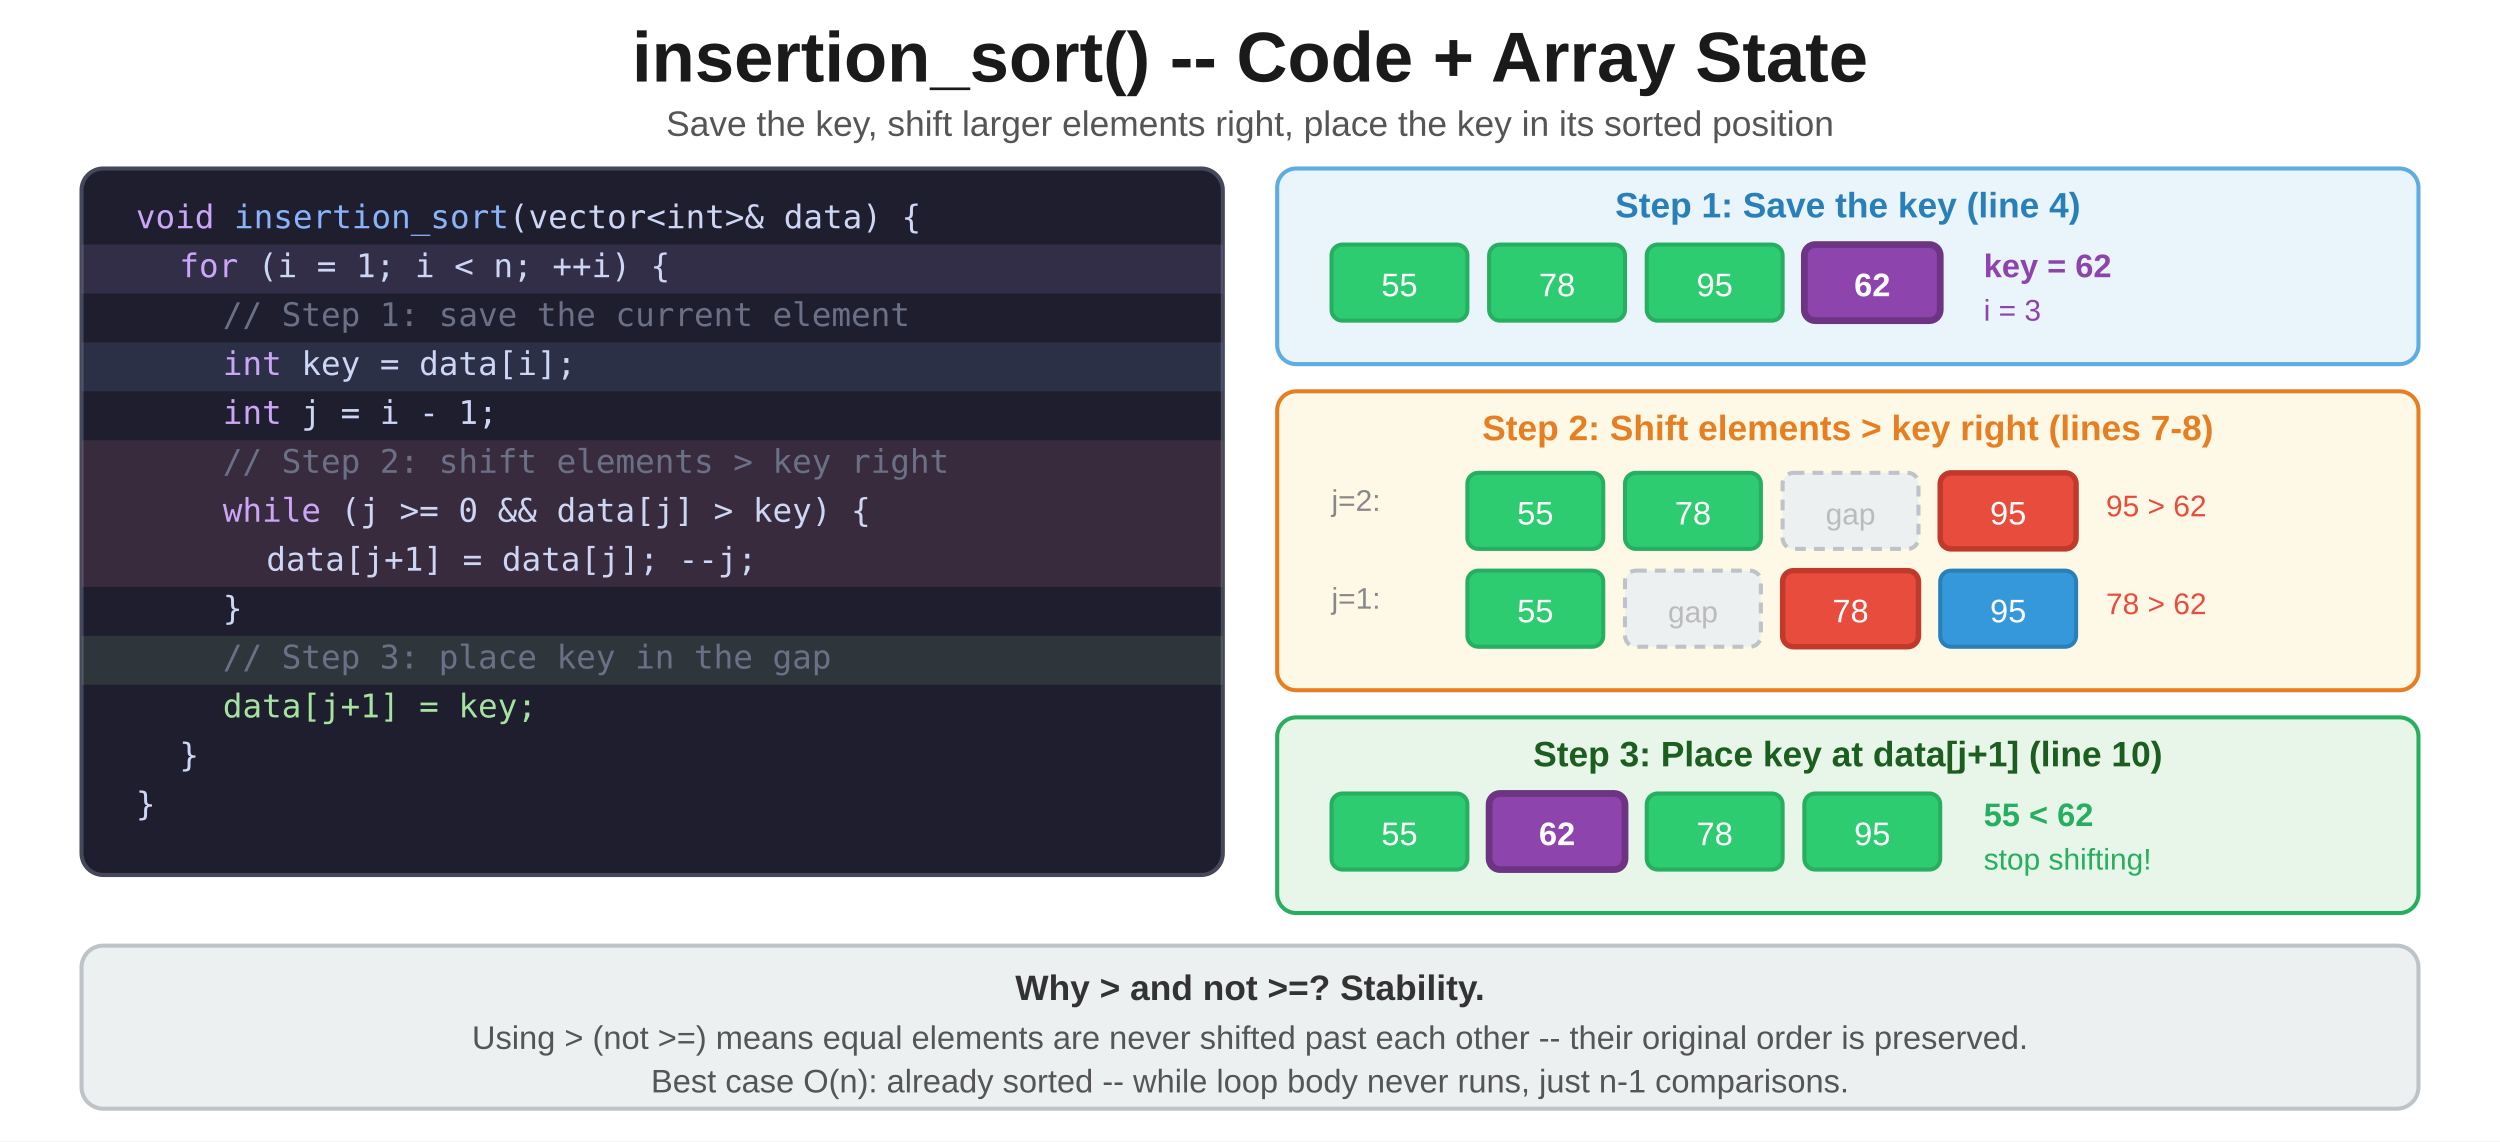
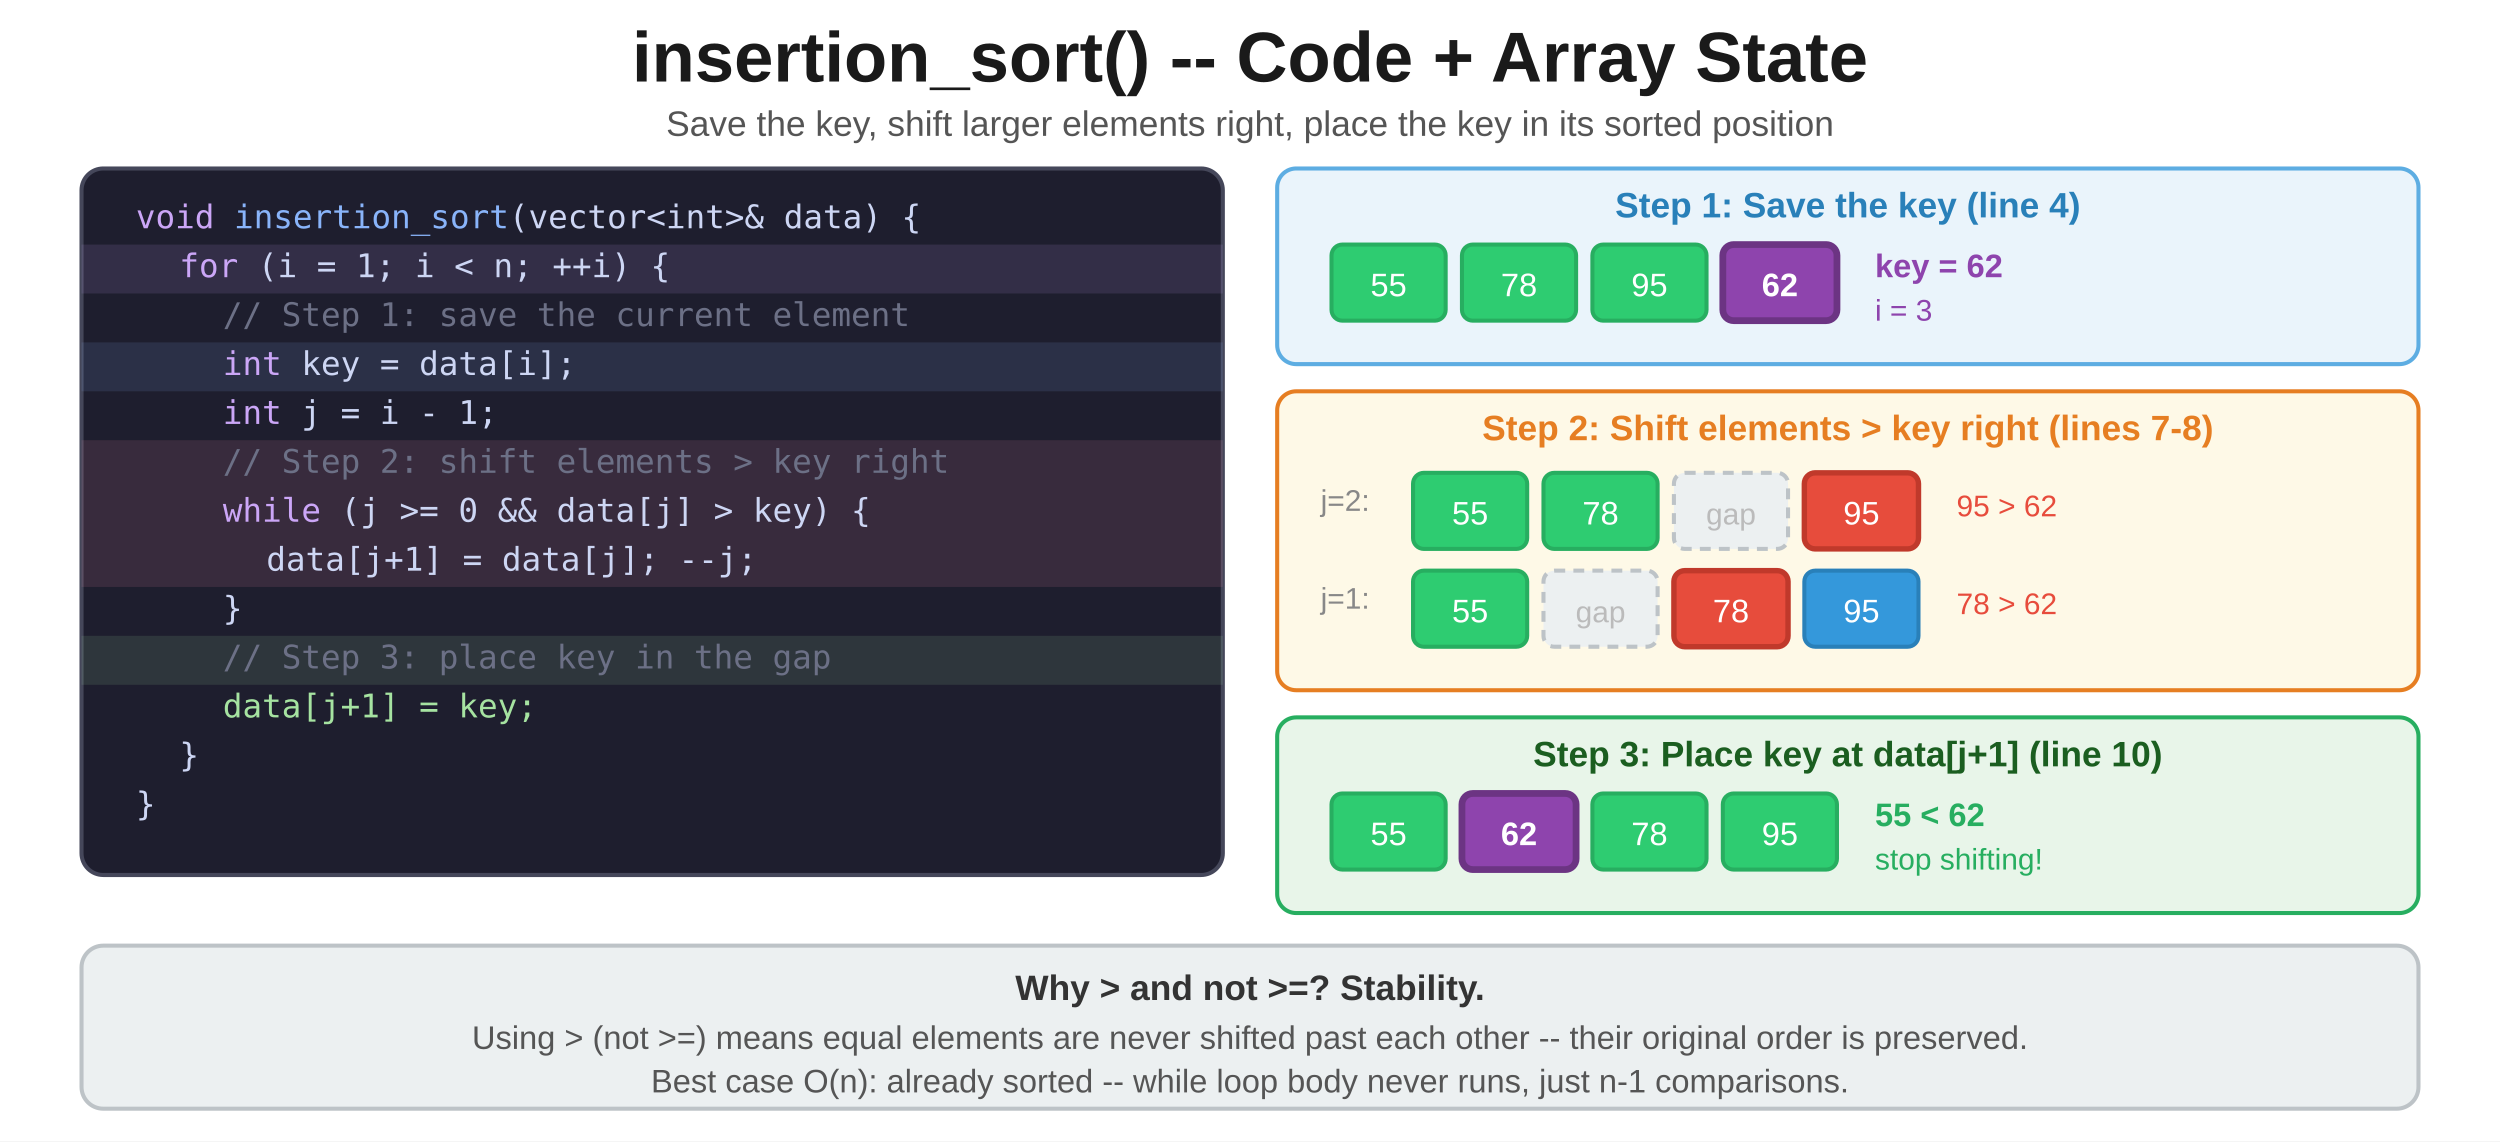
<svg xmlns="http://www.w3.org/2000/svg" viewBox="0 0 920 420" font-family="'Segoe UI', Arial, sans-serif">
  <rect width="100%" height="100%" fill="white" />
  <text x="460" y="30" text-anchor="middle" fill="#1a1a1a" font-size="26" font-weight="bold">insertion_sort() -- Code + Array State</text>
  <text x="460" y="50" text-anchor="middle" fill="#555" font-size="13">Save the key, shift larger elements right, place the key in its sorted position</text>
  <rect x="30" y="62" width="420" height="260" rx="8" fill="#1e1e2e" stroke="#45475a" stroke-width="1.5" />
  <rect x="30" y="90" width="420" height="18" fill="#cba6f720" />
  <rect x="30" y="126" width="420" height="18" fill="#89b4fa20" />
  <rect x="30" y="162" width="420" height="54" fill="#f38ba820" />
  <rect x="30" y="234" width="420" height="18" fill="#a6e3a120" />
  <text x="50" y="84" fill="#cdd6f4" font-size="12" font-family="Consolas, monospace">
    <tspan fill="#cba6f7">void</tspan>
    <tspan fill="#89b4fa">insertion_sort</tspan>(vector&lt;int&gt;&amp; data) {</text>
  <text x="66" y="102" fill="#cdd6f4" font-size="12" font-family="Consolas, monospace">
    <tspan fill="#cba6f7">for</tspan> (i = 1; i &lt; n; ++i) {</text>
  <text x="82" y="120" fill="#6c7086" font-size="12" font-family="Consolas, monospace">// Step 1: save the current element</text>
  <text x="82" y="138" fill="#cdd6f4" font-size="12" font-family="Consolas, monospace">
    <tspan fill="#cba6f7">int</tspan> key = data[i];</text>
  <text x="82" y="156" fill="#cdd6f4" font-size="12" font-family="Consolas, monospace">
    <tspan fill="#cba6f7">int</tspan> j = i - 1;</text>
  <text x="82" y="174" fill="#6c7086" font-size="12" font-family="Consolas, monospace">// Step 2: shift elements &gt; key right</text>
  <text x="82" y="192" fill="#cdd6f4" font-size="12" font-family="Consolas, monospace">
    <tspan fill="#cba6f7">while</tspan> (j &gt;= 0 &amp;&amp; data[j] &gt; key) {</text>
  <text x="98" y="210" fill="#cdd6f4" font-size="12" font-family="Consolas, monospace">data[j+1] = data[j]; --j;</text>
  <text x="82" y="228" fill="#cdd6f4" font-size="12" font-family="Consolas, monospace">}</text>
  <text x="82" y="246" fill="#6c7086" font-size="12" font-family="Consolas, monospace">// Step 3: place key in the gap</text>
  <text x="82" y="264" fill="#a6e3a1" font-size="12" font-family="Consolas, monospace">data[j+1] = key;</text>
  <text x="66" y="282" fill="#cdd6f4" font-size="12" font-family="Consolas, monospace">}</text>
  <text x="50" y="300" fill="#cdd6f4" font-size="12" font-family="Consolas, monospace">}</text>
  <rect x="470" y="62" width="420" height="72" rx="7" fill="#eaf4fb" stroke="#5dade2" stroke-width="1.5" />
  <text x="680" y="80" text-anchor="middle" fill="#2980b9" font-size="13" font-weight="bold">Step 1: Save the key (line 4)</text>
-   <rect x="490" y="90" width="50" height="28" rx="4" fill="#2ecc71" stroke="#27ae60" stroke-width="1.5" />
-   <text x="515" y="109" text-anchor="middle" fill="#fff" font-size="12">55</text>
-   <rect x="548" y="90" width="50" height="28" rx="4" fill="#2ecc71" stroke="#27ae60" stroke-width="1.5" />
-   <text x="573" y="109" text-anchor="middle" fill="#fff" font-size="12">78</text>
-   <rect x="606" y="90" width="50" height="28" rx="4" fill="#2ecc71" stroke="#27ae60" stroke-width="1.5" />
-   <text x="631" y="109" text-anchor="middle" fill="#fff" font-size="12">95</text>
-   <rect x="664" y="90" width="50" height="28" rx="4" fill="#8e44ad" stroke="#6c3483" stroke-width="2.5" />
-   <text x="689" y="109" text-anchor="middle" fill="#fff" font-size="12" font-weight="bold">62</text>
-   <text x="730" y="102" fill="#8e44ad" font-size="12" font-weight="bold">key = 62</text>
-   <text x="730" y="118" fill="#8e44ad" font-size="11">i = 3</text>
+   <rect x="490" y="90" width="42" height="28" rx="4" fill="#2ecc71" stroke="#27ae60" stroke-width="1.5" />
+   <text x="511" y="109" text-anchor="middle" fill="#fff" font-size="12">55</text>
+   <rect x="538" y="90" width="42" height="28" rx="4" fill="#2ecc71" stroke="#27ae60" stroke-width="1.5" />
+   <text x="559" y="109" text-anchor="middle" fill="#fff" font-size="12">78</text>
+   <rect x="586" y="90" width="42" height="28" rx="4" fill="#2ecc71" stroke="#27ae60" stroke-width="1.5" />
+   <text x="607" y="109" text-anchor="middle" fill="#fff" font-size="12">95</text>
+   <rect x="634" y="90" width="42" height="28" rx="4" fill="#8e44ad" stroke="#6c3483" stroke-width="2.5" />
+   <text x="655" y="109" text-anchor="middle" fill="#fff" font-size="12" font-weight="bold">62</text>
+   <text x="690" y="102" fill="#8e44ad" font-size="12" font-weight="bold">key = 62</text>
+   <text x="690" y="118" fill="#8e44ad" font-size="11">i = 3</text>
  <rect x="470" y="144" width="420" height="110" rx="7" fill="#fef9e7" stroke="#e67e22" stroke-width="1.5" />
  <text x="680" y="162" text-anchor="middle" fill="#e67e22" font-size="13" font-weight="bold">Step 2: Shift elements &gt; key right (lines 7-8)</text>
-   <text x="490" y="188" fill="#888" font-size="11">j=2:</text>
-   <rect x="540" y="174" width="50" height="28" rx="4" fill="#2ecc71" stroke="#27ae60" stroke-width="1.5" />
-   <text x="565" y="193" text-anchor="middle" fill="#fff" font-size="12">55</text>
-   <rect x="598" y="174" width="50" height="28" rx="4" fill="#2ecc71" stroke="#27ae60" stroke-width="1.5" />
-   <text x="623" y="193" text-anchor="middle" fill="#fff" font-size="12">78</text>
-   <rect x="656" y="174" width="50" height="28" rx="4" fill="#ecf0f1" stroke="#bdc3c7" stroke-width="1.5" stroke-dasharray="4,3" />
-   <text x="681" y="193" text-anchor="middle" fill="#bbb" font-size="11">gap</text>
-   <rect x="714" y="174" width="50" height="28" rx="4" fill="#e74c3c" stroke="#c0392b" stroke-width="2" />
-   <text x="739" y="193" text-anchor="middle" fill="#fff" font-size="12">95</text>
-   <text x="775" y="190" fill="#e74c3c" font-size="11">95 &gt; 62</text>
-   <text x="490" y="224" fill="#888" font-size="11">j=1:</text>
-   <rect x="540" y="210" width="50" height="28" rx="4" fill="#2ecc71" stroke="#27ae60" stroke-width="1.5" />
-   <text x="565" y="229" text-anchor="middle" fill="#fff" font-size="12">55</text>
-   <rect x="598" y="210" width="50" height="28" rx="4" fill="#ecf0f1" stroke="#bdc3c7" stroke-width="1.5" stroke-dasharray="4,3" />
-   <text x="623" y="229" text-anchor="middle" fill="#bbb" font-size="11">gap</text>
-   <rect x="656" y="210" width="50" height="28" rx="4" fill="#e74c3c" stroke="#c0392b" stroke-width="2" />
-   <text x="681" y="229" text-anchor="middle" fill="#fff" font-size="12">78</text>
-   <rect x="714" y="210" width="50" height="28" rx="4" fill="#3498db" stroke="#2980b9" stroke-width="1.5" />
-   <text x="739" y="229" text-anchor="middle" fill="#fff" font-size="12">95</text>
-   <text x="775" y="226" fill="#e74c3c" font-size="11">78 &gt; 62</text>
+   <text x="486" y="188" fill="#888" font-size="11">j=2:</text>
+   <rect x="520" y="174" width="42" height="28" rx="4" fill="#2ecc71" stroke="#27ae60" stroke-width="1.5" />
+   <text x="541" y="193" text-anchor="middle" fill="#fff" font-size="12">55</text>
+   <rect x="568" y="174" width="42" height="28" rx="4" fill="#2ecc71" stroke="#27ae60" stroke-width="1.5" />
+   <text x="589" y="193" text-anchor="middle" fill="#fff" font-size="12">78</text>
+   <rect x="616" y="174" width="42" height="28" rx="4" fill="#ecf0f1" stroke="#bdc3c7" stroke-width="1.5" stroke-dasharray="4,3" />
+   <text x="637" y="193" text-anchor="middle" fill="#bbb" font-size="11">gap</text>
+   <rect x="664" y="174" width="42" height="28" rx="4" fill="#e74c3c" stroke="#c0392b" stroke-width="2" />
+   <text x="685" y="193" text-anchor="middle" fill="#fff" font-size="12">95</text>
+   <text x="720" y="190" fill="#e74c3c" font-size="11">95 &gt; 62</text>
+   <text x="486" y="224" fill="#888" font-size="11">j=1:</text>
+   <rect x="520" y="210" width="42" height="28" rx="4" fill="#2ecc71" stroke="#27ae60" stroke-width="1.5" />
+   <text x="541" y="229" text-anchor="middle" fill="#fff" font-size="12">55</text>
+   <rect x="568" y="210" width="42" height="28" rx="4" fill="#ecf0f1" stroke="#bdc3c7" stroke-width="1.5" stroke-dasharray="4,3" />
+   <text x="589" y="229" text-anchor="middle" fill="#bbb" font-size="11">gap</text>
+   <rect x="616" y="210" width="42" height="28" rx="4" fill="#e74c3c" stroke="#c0392b" stroke-width="2" />
+   <text x="637" y="229" text-anchor="middle" fill="#fff" font-size="12">78</text>
+   <rect x="664" y="210" width="42" height="28" rx="4" fill="#3498db" stroke="#2980b9" stroke-width="1.5" />
+   <text x="685" y="229" text-anchor="middle" fill="#fff" font-size="12">95</text>
+   <text x="720" y="226" fill="#e74c3c" font-size="11">78 &gt; 62</text>
  <rect x="470" y="264" width="420" height="72" rx="7" fill="#e8f5e9" stroke="#27ae60" stroke-width="1.5" />
  <text x="680" y="282" text-anchor="middle" fill="#1b5e20" font-size="13" font-weight="bold">Step 3: Place key at data[j+1] (line 10)</text>
-   <rect x="490" y="292" width="50" height="28" rx="4" fill="#2ecc71" stroke="#27ae60" stroke-width="1.5" />
-   <text x="515" y="311" text-anchor="middle" fill="#fff" font-size="12">55</text>
-   <rect x="548" y="292" width="50" height="28" rx="4" fill="#8e44ad" stroke="#6c3483" stroke-width="2.5" />
-   <text x="573" y="311" text-anchor="middle" fill="#fff" font-size="12" font-weight="bold">62</text>
-   <rect x="606" y="292" width="50" height="28" rx="4" fill="#2ecc71" stroke="#27ae60" stroke-width="1.5" />
-   <text x="631" y="311" text-anchor="middle" fill="#fff" font-size="12">78</text>
-   <rect x="664" y="292" width="50" height="28" rx="4" fill="#2ecc71" stroke="#27ae60" stroke-width="1.5" />
-   <text x="689" y="311" text-anchor="middle" fill="#fff" font-size="12">95</text>
-   <text x="730" y="304" fill="#27ae60" font-size="12" font-weight="bold">55 &lt; 62</text>
-   <text x="730" y="320" fill="#27ae60" font-size="11">stop shifting!</text>
+   <rect x="490" y="292" width="42" height="28" rx="4" fill="#2ecc71" stroke="#27ae60" stroke-width="1.5" />
+   <text x="511" y="311" text-anchor="middle" fill="#fff" font-size="12">55</text>
+   <rect x="538" y="292" width="42" height="28" rx="4" fill="#8e44ad" stroke="#6c3483" stroke-width="2.5" />
+   <text x="559" y="311" text-anchor="middle" fill="#fff" font-size="12" font-weight="bold">62</text>
+   <rect x="586" y="292" width="42" height="28" rx="4" fill="#2ecc71" stroke="#27ae60" stroke-width="1.5" />
+   <text x="607" y="311" text-anchor="middle" fill="#fff" font-size="12">78</text>
+   <rect x="634" y="292" width="42" height="28" rx="4" fill="#2ecc71" stroke="#27ae60" stroke-width="1.5" />
+   <text x="655" y="311" text-anchor="middle" fill="#fff" font-size="12">95</text>
+   <text x="690" y="304" fill="#27ae60" font-size="12" font-weight="bold">55 &lt; 62</text>
+   <text x="690" y="320" fill="#27ae60" font-size="11">stop shifting!</text>
  <rect x="30" y="348" width="860" height="60" rx="8" fill="#ecf0f1" stroke="#bdc3c7" stroke-width="1.5" />
  <text x="460" y="368" text-anchor="middle" fill="#333" font-size="13" font-weight="bold">Why &gt; and not &gt;=? Stability.</text>
  <text x="460" y="386" text-anchor="middle" fill="#555" font-size="12">Using &gt; (not &gt;=) means equal elements are never shifted past each other -- their original order is preserved.</text>
  <text x="460" y="402" text-anchor="middle" fill="#555" font-size="12">Best case O(n): already sorted -- while loop body never runs, just n-1 comparisons.</text>
</svg>
